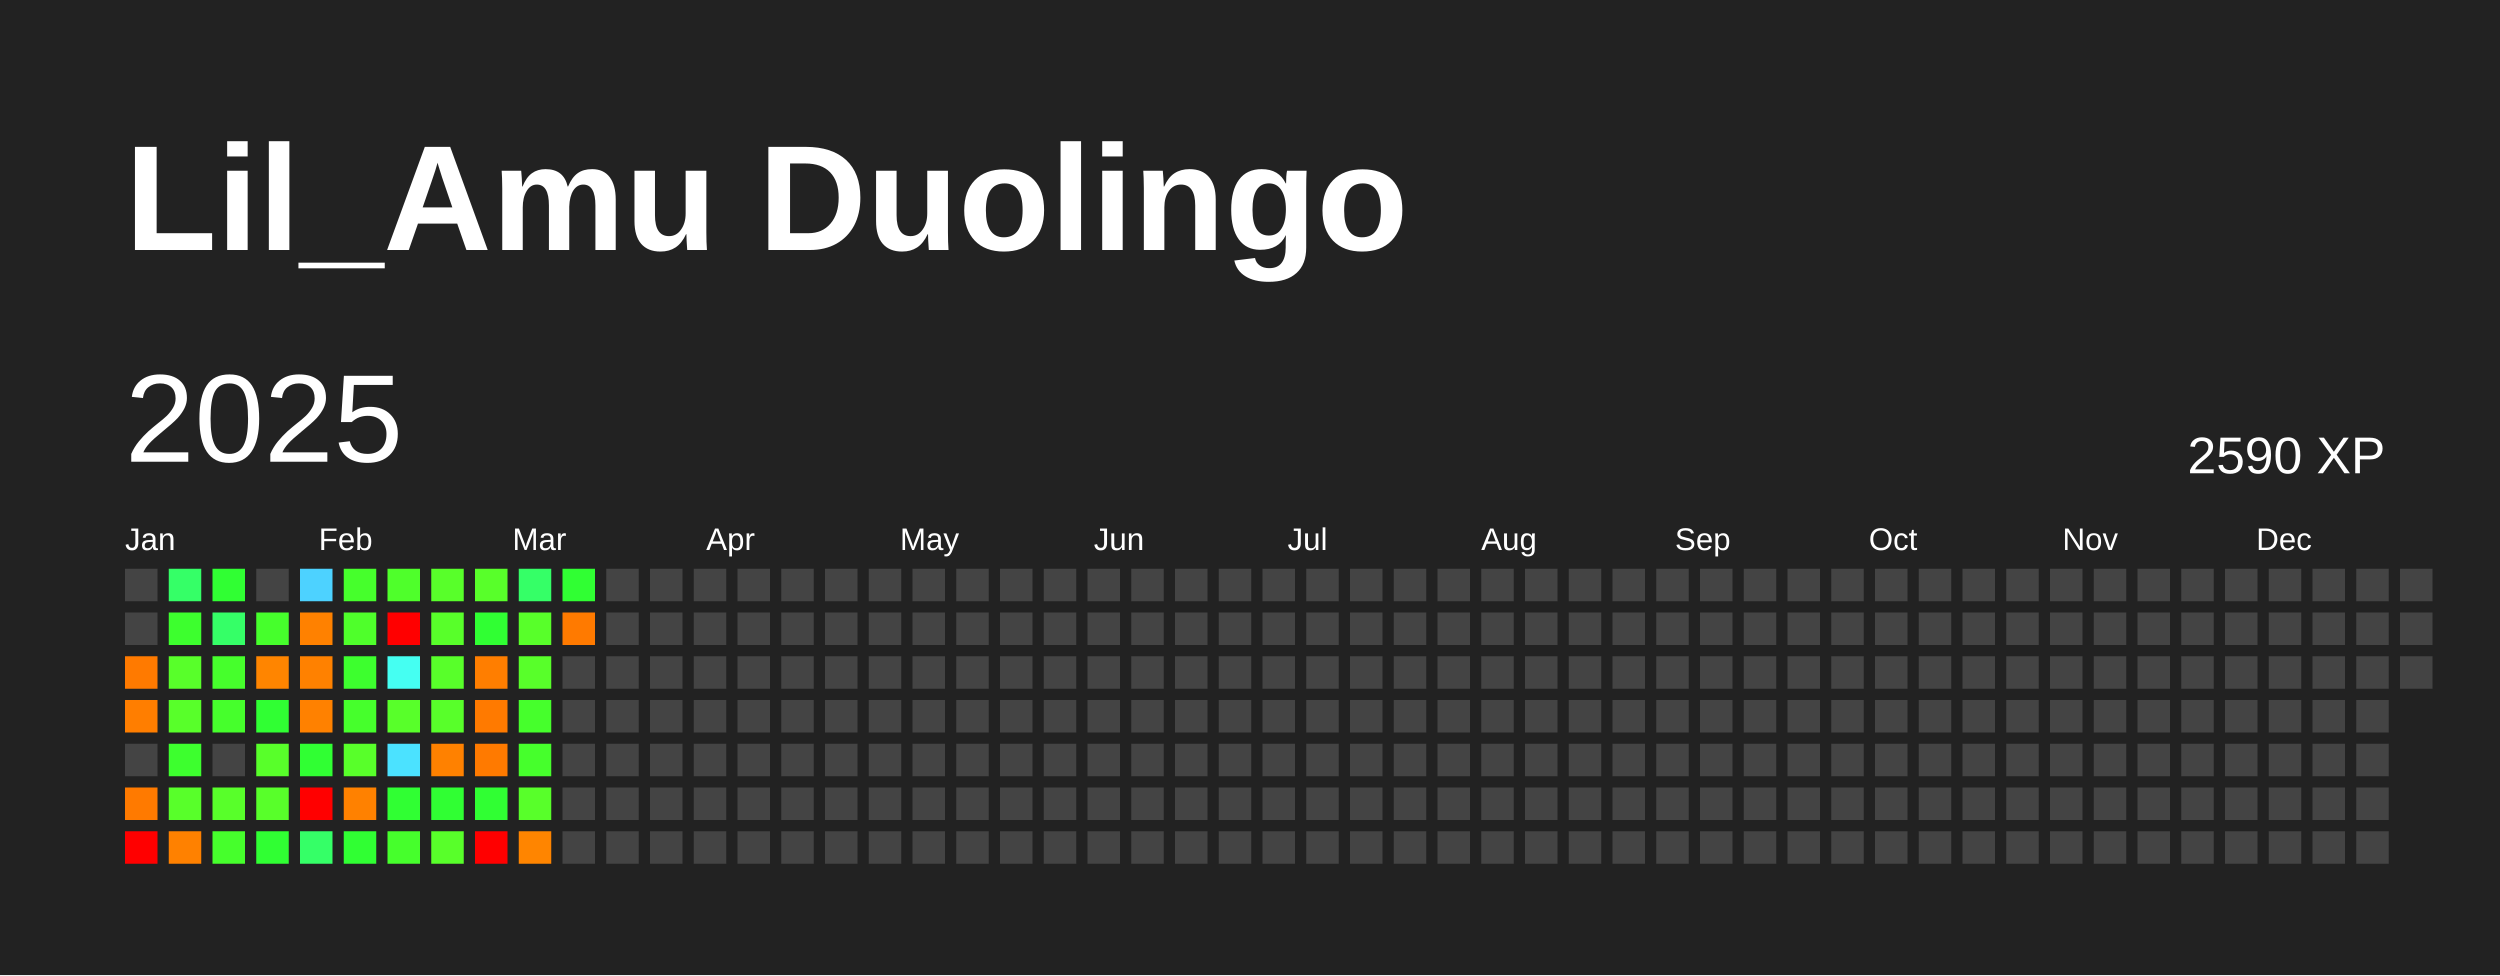
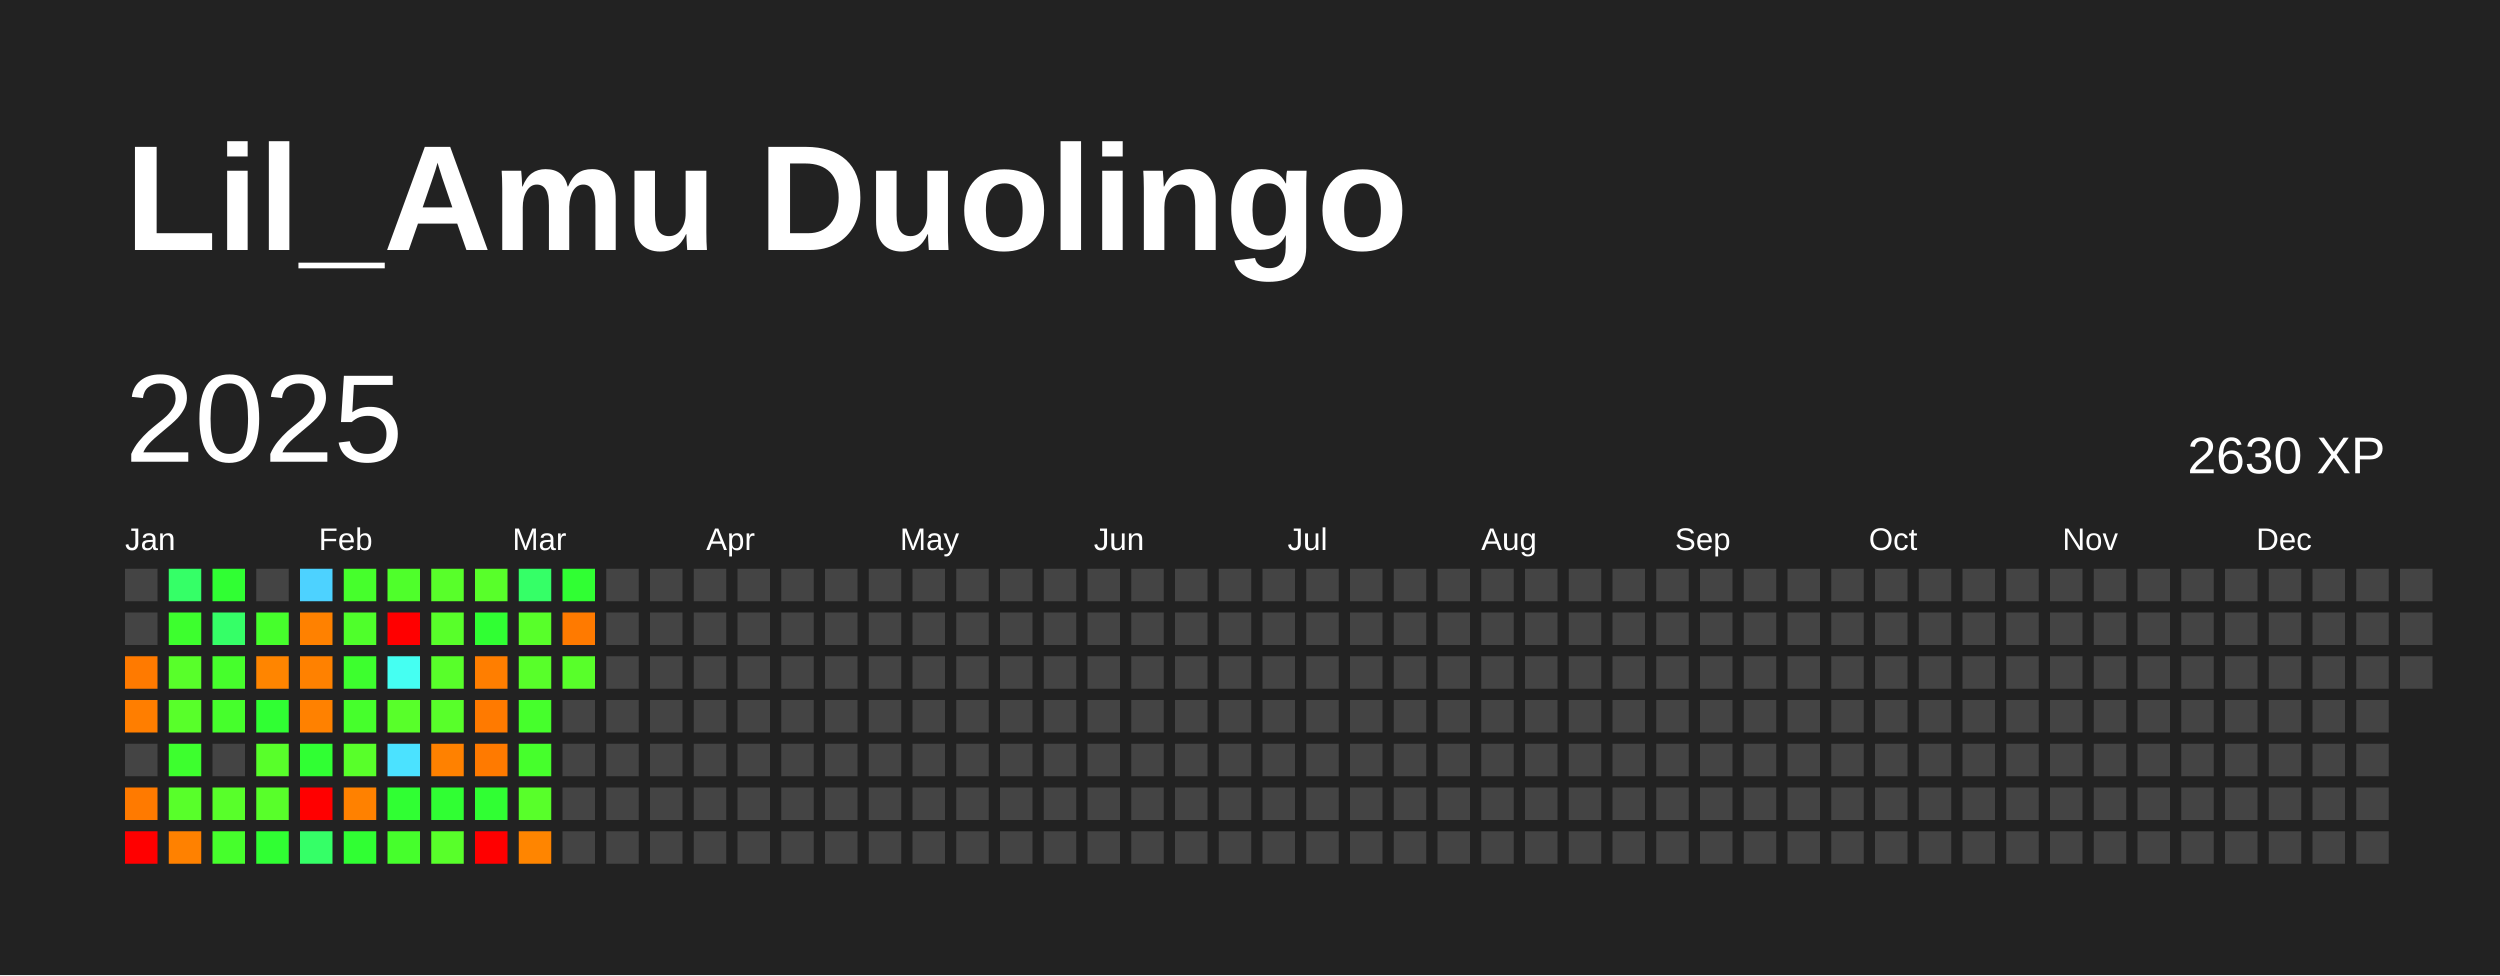
<svg xmlns="http://www.w3.org/2000/svg" baseProfile="full" height="78mm" version="1.1" viewBox="0,0,200,78" width="200mm">
  <defs />
  <rect fill="#222222" height="78" width="200" x="0" y="0" />
  <text fill="#FFFFFF" style="font-size:12px; font-family:Arial; font-weight:bold;" x="10" y="20">Lil_Amu Duolingo</text>
  <text dominant-baseline="hanging" fill="#FFFFFF" style="font-size:10.0px; font-family:Arial;" x="10" y="30">2025</text>
-   <text dominant-baseline="hanging" fill="#FFFFFF" style="font-size:4.125px; font-family:Arial;" x="175" y="35">2590 XP</text>
+   <text dominant-baseline="hanging" fill="#FFFFFF" style="font-size:4.125px; font-family:Arial;" x="175" y="35">2630 XP</text>
  <text fill="#FFFFFF" style="font-size:2.5px; font-family:Arial" x="10.0" y="44">Jan</text>
  <text fill="#FFFFFF" style="font-size:2.5px; font-family:Arial" x="25.5" y="44">Feb</text>
  <text fill="#FFFFFF" style="font-size:2.5px; font-family:Arial" x="41.0" y="44">Mar</text>
  <text fill="#FFFFFF" style="font-size:2.5px; font-family:Arial" x="56.5" y="44">Apr</text>
  <text fill="#FFFFFF" style="font-size:2.5px; font-family:Arial" x="72.0" y="44">May</text>
  <text fill="#FFFFFF" style="font-size:2.5px; font-family:Arial" x="87.5" y="44">Jun</text>
  <text fill="#FFFFFF" style="font-size:2.5px; font-family:Arial" x="103.0" y="44">Jul</text>
  <text fill="#FFFFFF" style="font-size:2.5px; font-family:Arial" x="118.5" y="44">Aug</text>
  <text fill="#FFFFFF" style="font-size:2.5px; font-family:Arial" x="134.0" y="44">Sep</text>
  <text fill="#FFFFFF" style="font-size:2.5px; font-family:Arial" x="149.5" y="44">Oct</text>
  <text fill="#FFFFFF" style="font-size:2.5px; font-family:Arial" x="165.0" y="44">Nov</text>
  <text fill="#FFFFFF" style="font-size:2.5px; font-family:Arial" x="180.5" y="44">Dec</text>
  <rect fill="#444444" height="2.6" width="2.6" x="10.0" y="45.5" />
  <rect fill="#444444" height="2.6" width="2.6" x="10.0" y="49.0" />
  <rect fill="#ff7a00" height="2.6" width="2.6" x="10.0" y="52.5" />
  <rect fill="#ff7e00" height="2.6" width="2.6" x="10.0" y="56.0" />
  <rect fill="#444444" height="2.6" width="2.6" x="10.0" y="59.5" />
  <rect fill="#ff7a00" height="2.6" width="2.6" x="10.0" y="63.0" />
  <rect fill="red" height="2.6" width="2.6" x="10.0" y="66.5" />
  <rect fill="#35ff67" height="2.6" width="2.6" x="13.5" y="45.5" />
  <rect fill="#3dff2e" height="2.6" width="2.6" x="13.5" y="49.0" />
  <rect fill="#58ff2a" height="2.6" width="2.6" x="13.5" y="52.5" />
  <rect fill="#58ff2a" height="2.6" width="2.6" x="13.5" y="56.0" />
  <rect fill="#3dff2e" height="2.6" width="2.6" x="13.5" y="59.5" />
  <rect fill="#58ff2a" height="2.6" width="2.6" x="13.5" y="63.0" />
  <rect fill="#ff8100" height="2.6" width="2.6" x="13.5" y="66.5" />
  <rect fill="#30ff33" height="2.6" width="2.6" x="17.0" y="45.5" />
  <rect fill="#35ff67" height="2.6" width="2.6" x="17.0" y="49.0" />
  <rect fill="#46ff2c" height="2.6" width="2.6" x="17.0" y="52.5" />
  <rect fill="#46ff2c" height="2.6" width="2.6" x="17.0" y="56.0" />
  <rect fill="#444444" height="2.6" width="2.6" x="17.0" y="59.5" />
  <rect fill="#58ff2a" height="2.6" width="2.6" x="17.0" y="63.0" />
  <rect fill="#46ff2c" height="2.6" width="2.6" x="17.0" y="66.5" />
  <rect fill="#444444" height="2.6" width="2.6" x="20.5" y="45.5" />
  <rect fill="#46ff2c" height="2.6" width="2.6" x="20.5" y="49.0" />
  <rect fill="#ff8500" height="2.6" width="2.6" x="20.5" y="52.5" />
  <rect fill="#30ff33" height="2.6" width="2.6" x="20.5" y="56.0" />
  <rect fill="#58ff2a" height="2.6" width="2.6" x="20.5" y="59.5" />
  <rect fill="#58ff2a" height="2.6" width="2.6" x="20.5" y="63.0" />
  <rect fill="#30ff33" height="2.6" width="2.6" x="20.5" y="66.5" />
  <rect fill="#4dd2ff" height="2.6" width="2.6" x="24.0" y="45.5" />
  <rect fill="#ff8100" height="2.6" width="2.6" x="24.0" y="49.0" />
  <rect fill="#ff8100" height="2.6" width="2.6" x="24.0" y="52.5" />
  <rect fill="#ff8100" height="2.6" width="2.6" x="24.0" y="56.0" />
  <rect fill="#30ff33" height="2.6" width="2.6" x="24.0" y="59.5" />
  <rect fill="red" height="2.6" width="2.6" x="24.0" y="63.0" />
  <rect fill="#35ff67" height="2.6" width="2.6" x="24.0" y="66.5" />
  <rect fill="#46ff2c" height="2.6" width="2.6" x="27.5" y="45.5" />
  <rect fill="#4fff2b" height="2.6" width="2.6" x="27.5" y="49.0" />
  <rect fill="#3dff2e" height="2.6" width="2.6" x="27.5" y="52.5" />
  <rect fill="#46ff2c" height="2.6" width="2.6" x="27.5" y="56.0" />
  <rect fill="#58ff2a" height="2.6" width="2.6" x="27.5" y="59.5" />
  <rect fill="#ff8100" height="2.6" width="2.6" x="27.5" y="63.0" />
  <rect fill="#30ff33" height="2.6" width="2.6" x="27.5" y="66.5" />
  <rect fill="#4fff2b" height="2.6" width="2.6" x="31.0" y="45.5" />
  <rect fill="red" height="2.6" width="2.6" x="31.0" y="49.0" />
  <rect fill="#45fff2" height="2.6" width="2.6" x="31.0" y="52.5" />
  <rect fill="#58ff2a" height="2.6" width="2.6" x="31.0" y="56.0" />
  <rect fill="#4be2ff" height="2.6" width="2.6" x="31.0" y="59.5" />
  <rect fill="#30ff33" height="2.6" width="2.6" x="31.0" y="63.0" />
  <rect fill="#46ff2c" height="2.6" width="2.6" x="31.0" y="66.5" />
  <rect fill="#58ff2a" height="2.6" width="2.6" x="34.5" y="45.5" />
  <rect fill="#58ff2a" height="2.6" width="2.6" x="34.5" y="49.0" />
  <rect fill="#58ff2a" height="2.6" width="2.6" x="34.5" y="52.5" />
  <rect fill="#58ff2a" height="2.6" width="2.6" x="34.5" y="56.0" />
  <rect fill="#ff8100" height="2.6" width="2.6" x="34.5" y="59.5" />
  <rect fill="#30ff33" height="2.6" width="2.6" x="34.5" y="63.0" />
  <rect fill="#58ff2a" height="2.6" width="2.6" x="34.5" y="66.5" />
  <rect fill="#58ff2a" height="2.6" width="2.6" x="38.0" y="45.5" />
  <rect fill="#30ff33" height="2.6" width="2.6" x="38.0" y="49.0" />
  <rect fill="#ff7e00" height="2.6" width="2.6" x="38.0" y="52.5" />
  <rect fill="#ff7a00" height="2.6" width="2.6" x="38.0" y="56.0" />
  <rect fill="#ff7a00" height="2.6" width="2.6" x="38.0" y="59.5" />
  <rect fill="#30ff33" height="2.6" width="2.6" x="38.0" y="63.0" />
  <rect fill="red" height="2.6" width="2.6" x="38.0" y="66.5" />
  <rect fill="#35ff67" height="2.6" width="2.6" x="41.5" y="45.5" />
  <rect fill="#58ff2a" height="2.6" width="2.6" x="41.5" y="49.0" />
  <rect fill="#58ff2a" height="2.6" width="2.6" x="41.5" y="52.5" />
  <rect fill="#46ff2c" height="2.6" width="2.6" x="41.5" y="56.0" />
  <rect fill="#46ff2c" height="2.6" width="2.6" x="41.5" y="59.5" />
  <rect fill="#58ff2a" height="2.6" width="2.6" x="41.5" y="63.0" />
  <rect fill="#ff8500" height="2.6" width="2.6" x="41.5" y="66.5" />
  <rect fill="#30ff33" height="2.6" width="2.6" x="45.0" y="45.5" />
  <rect fill="#ff7a00" height="2.6" width="2.6" x="45.0" y="49.0" />
-   <rect fill="#444444" height="2.6" width="2.6" x="45.0" y="52.5" />
+   <rect fill="#58ff2a" height="2.6" width="2.6" x="45.0" y="52.5" />
  <rect fill="#444444" height="2.6" width="2.6" x="45.0" y="56.0" />
  <rect fill="#444444" height="2.6" width="2.6" x="45.0" y="59.5" />
  <rect fill="#444444" height="2.6" width="2.6" x="45.0" y="63.0" />
  <rect fill="#444444" height="2.6" width="2.6" x="45.0" y="66.5" />
  <rect fill="#444444" height="2.6" width="2.6" x="48.5" y="45.5" />
  <rect fill="#444444" height="2.6" width="2.6" x="48.5" y="49.0" />
  <rect fill="#444444" height="2.6" width="2.6" x="48.5" y="52.5" />
  <rect fill="#444444" height="2.6" width="2.6" x="48.5" y="56.0" />
  <rect fill="#444444" height="2.6" width="2.6" x="48.5" y="59.5" />
  <rect fill="#444444" height="2.6" width="2.6" x="48.5" y="63.0" />
  <rect fill="#444444" height="2.6" width="2.6" x="48.5" y="66.5" />
  <rect fill="#444444" height="2.6" width="2.6" x="52.0" y="45.5" />
  <rect fill="#444444" height="2.6" width="2.6" x="52.0" y="49.0" />
  <rect fill="#444444" height="2.6" width="2.6" x="52.0" y="52.5" />
  <rect fill="#444444" height="2.6" width="2.6" x="52.0" y="56.0" />
  <rect fill="#444444" height="2.6" width="2.6" x="52.0" y="59.5" />
  <rect fill="#444444" height="2.6" width="2.6" x="52.0" y="63.0" />
  <rect fill="#444444" height="2.6" width="2.6" x="52.0" y="66.5" />
  <rect fill="#444444" height="2.6" width="2.6" x="55.5" y="45.5" />
  <rect fill="#444444" height="2.6" width="2.6" x="55.5" y="49.0" />
  <rect fill="#444444" height="2.6" width="2.6" x="55.5" y="52.5" />
  <rect fill="#444444" height="2.6" width="2.6" x="55.5" y="56.0" />
  <rect fill="#444444" height="2.6" width="2.6" x="55.5" y="59.5" />
  <rect fill="#444444" height="2.6" width="2.6" x="55.5" y="63.0" />
  <rect fill="#444444" height="2.6" width="2.6" x="55.5" y="66.5" />
  <rect fill="#444444" height="2.6" width="2.6" x="59.0" y="45.5" />
  <rect fill="#444444" height="2.6" width="2.6" x="59.0" y="49.0" />
  <rect fill="#444444" height="2.6" width="2.6" x="59.0" y="52.5" />
  <rect fill="#444444" height="2.6" width="2.6" x="59.0" y="56.0" />
  <rect fill="#444444" height="2.6" width="2.6" x="59.0" y="59.5" />
  <rect fill="#444444" height="2.6" width="2.6" x="59.0" y="63.0" />
  <rect fill="#444444" height="2.6" width="2.6" x="59.0" y="66.5" />
  <rect fill="#444444" height="2.6" width="2.6" x="62.5" y="45.5" />
  <rect fill="#444444" height="2.6" width="2.6" x="62.5" y="49.0" />
  <rect fill="#444444" height="2.6" width="2.6" x="62.5" y="52.5" />
  <rect fill="#444444" height="2.6" width="2.6" x="62.5" y="56.0" />
  <rect fill="#444444" height="2.6" width="2.6" x="62.5" y="59.5" />
  <rect fill="#444444" height="2.6" width="2.6" x="62.5" y="63.0" />
  <rect fill="#444444" height="2.6" width="2.6" x="62.5" y="66.5" />
  <rect fill="#444444" height="2.6" width="2.6" x="66.0" y="45.5" />
  <rect fill="#444444" height="2.6" width="2.6" x="66.0" y="49.0" />
  <rect fill="#444444" height="2.6" width="2.6" x="66.0" y="52.5" />
  <rect fill="#444444" height="2.6" width="2.6" x="66.0" y="56.0" />
  <rect fill="#444444" height="2.6" width="2.6" x="66.0" y="59.5" />
  <rect fill="#444444" height="2.6" width="2.6" x="66.0" y="63.0" />
  <rect fill="#444444" height="2.6" width="2.6" x="66.0" y="66.5" />
  <rect fill="#444444" height="2.6" width="2.6" x="69.5" y="45.5" />
  <rect fill="#444444" height="2.6" width="2.6" x="69.5" y="49.0" />
  <rect fill="#444444" height="2.6" width="2.6" x="69.5" y="52.5" />
  <rect fill="#444444" height="2.6" width="2.6" x="69.5" y="56.0" />
  <rect fill="#444444" height="2.6" width="2.6" x="69.5" y="59.5" />
  <rect fill="#444444" height="2.6" width="2.6" x="69.5" y="63.0" />
  <rect fill="#444444" height="2.6" width="2.6" x="69.5" y="66.5" />
  <rect fill="#444444" height="2.6" width="2.6" x="73.0" y="45.5" />
  <rect fill="#444444" height="2.6" width="2.6" x="73.0" y="49.0" />
  <rect fill="#444444" height="2.6" width="2.6" x="73.0" y="52.5" />
  <rect fill="#444444" height="2.6" width="2.6" x="73.0" y="56.0" />
  <rect fill="#444444" height="2.6" width="2.6" x="73.0" y="59.5" />
  <rect fill="#444444" height="2.6" width="2.6" x="73.0" y="63.0" />
  <rect fill="#444444" height="2.6" width="2.6" x="73.0" y="66.5" />
  <rect fill="#444444" height="2.6" width="2.6" x="76.5" y="45.5" />
  <rect fill="#444444" height="2.6" width="2.6" x="76.5" y="49.0" />
  <rect fill="#444444" height="2.6" width="2.6" x="76.5" y="52.5" />
  <rect fill="#444444" height="2.6" width="2.6" x="76.5" y="56.0" />
  <rect fill="#444444" height="2.6" width="2.6" x="76.5" y="59.5" />
  <rect fill="#444444" height="2.6" width="2.6" x="76.5" y="63.0" />
  <rect fill="#444444" height="2.6" width="2.6" x="76.5" y="66.5" />
  <rect fill="#444444" height="2.6" width="2.6" x="80.0" y="45.5" />
  <rect fill="#444444" height="2.6" width="2.6" x="80.0" y="49.0" />
  <rect fill="#444444" height="2.6" width="2.6" x="80.0" y="52.5" />
  <rect fill="#444444" height="2.6" width="2.6" x="80.0" y="56.0" />
  <rect fill="#444444" height="2.6" width="2.6" x="80.0" y="59.5" />
  <rect fill="#444444" height="2.6" width="2.6" x="80.0" y="63.0" />
  <rect fill="#444444" height="2.6" width="2.6" x="80.0" y="66.5" />
  <rect fill="#444444" height="2.6" width="2.6" x="83.5" y="45.5" />
  <rect fill="#444444" height="2.6" width="2.6" x="83.5" y="49.0" />
  <rect fill="#444444" height="2.6" width="2.6" x="83.5" y="52.5" />
  <rect fill="#444444" height="2.6" width="2.6" x="83.5" y="56.0" />
  <rect fill="#444444" height="2.6" width="2.6" x="83.5" y="59.5" />
  <rect fill="#444444" height="2.6" width="2.6" x="83.5" y="63.0" />
  <rect fill="#444444" height="2.6" width="2.6" x="83.5" y="66.5" />
  <rect fill="#444444" height="2.6" width="2.6" x="87.0" y="45.5" />
  <rect fill="#444444" height="2.6" width="2.6" x="87.0" y="49.0" />
  <rect fill="#444444" height="2.6" width="2.6" x="87.0" y="52.5" />
  <rect fill="#444444" height="2.6" width="2.6" x="87.0" y="56.0" />
  <rect fill="#444444" height="2.6" width="2.6" x="87.0" y="59.5" />
  <rect fill="#444444" height="2.6" width="2.6" x="87.0" y="63.0" />
  <rect fill="#444444" height="2.6" width="2.6" x="87.0" y="66.5" />
  <rect fill="#444444" height="2.6" width="2.6" x="90.5" y="45.5" />
  <rect fill="#444444" height="2.6" width="2.6" x="90.5" y="49.0" />
  <rect fill="#444444" height="2.6" width="2.6" x="90.5" y="52.5" />
  <rect fill="#444444" height="2.6" width="2.6" x="90.5" y="56.0" />
  <rect fill="#444444" height="2.6" width="2.6" x="90.5" y="59.5" />
  <rect fill="#444444" height="2.6" width="2.6" x="90.5" y="63.0" />
  <rect fill="#444444" height="2.6" width="2.6" x="90.5" y="66.5" />
  <rect fill="#444444" height="2.6" width="2.6" x="94.0" y="45.5" />
  <rect fill="#444444" height="2.6" width="2.6" x="94.0" y="49.0" />
  <rect fill="#444444" height="2.6" width="2.6" x="94.0" y="52.5" />
  <rect fill="#444444" height="2.6" width="2.6" x="94.0" y="56.0" />
  <rect fill="#444444" height="2.6" width="2.6" x="94.0" y="59.5" />
  <rect fill="#444444" height="2.6" width="2.6" x="94.0" y="63.0" />
  <rect fill="#444444" height="2.6" width="2.6" x="94.0" y="66.5" />
  <rect fill="#444444" height="2.6" width="2.6" x="97.5" y="45.5" />
  <rect fill="#444444" height="2.6" width="2.6" x="97.5" y="49.0" />
  <rect fill="#444444" height="2.6" width="2.6" x="97.5" y="52.5" />
  <rect fill="#444444" height="2.6" width="2.6" x="97.5" y="56.0" />
  <rect fill="#444444" height="2.6" width="2.6" x="97.5" y="59.5" />
  <rect fill="#444444" height="2.6" width="2.6" x="97.5" y="63.0" />
  <rect fill="#444444" height="2.6" width="2.6" x="97.5" y="66.5" />
  <rect fill="#444444" height="2.6" width="2.6" x="101.0" y="45.5" />
  <rect fill="#444444" height="2.6" width="2.6" x="101.0" y="49.0" />
  <rect fill="#444444" height="2.6" width="2.6" x="101.0" y="52.5" />
  <rect fill="#444444" height="2.6" width="2.6" x="101.0" y="56.0" />
  <rect fill="#444444" height="2.6" width="2.6" x="101.0" y="59.5" />
  <rect fill="#444444" height="2.6" width="2.6" x="101.0" y="63.0" />
  <rect fill="#444444" height="2.6" width="2.6" x="101.0" y="66.5" />
  <rect fill="#444444" height="2.6" width="2.6" x="104.5" y="45.5" />
  <rect fill="#444444" height="2.6" width="2.6" x="104.5" y="49.0" />
  <rect fill="#444444" height="2.6" width="2.6" x="104.5" y="52.5" />
  <rect fill="#444444" height="2.6" width="2.6" x="104.5" y="56.0" />
  <rect fill="#444444" height="2.6" width="2.6" x="104.5" y="59.5" />
  <rect fill="#444444" height="2.6" width="2.6" x="104.5" y="63.0" />
  <rect fill="#444444" height="2.6" width="2.6" x="104.5" y="66.5" />
  <rect fill="#444444" height="2.6" width="2.6" x="108.0" y="45.5" />
  <rect fill="#444444" height="2.6" width="2.6" x="108.0" y="49.0" />
  <rect fill="#444444" height="2.6" width="2.6" x="108.0" y="52.5" />
  <rect fill="#444444" height="2.6" width="2.6" x="108.0" y="56.0" />
  <rect fill="#444444" height="2.6" width="2.6" x="108.0" y="59.5" />
  <rect fill="#444444" height="2.6" width="2.6" x="108.0" y="63.0" />
  <rect fill="#444444" height="2.6" width="2.6" x="108.0" y="66.5" />
  <rect fill="#444444" height="2.6" width="2.6" x="111.5" y="45.5" />
  <rect fill="#444444" height="2.6" width="2.6" x="111.5" y="49.0" />
  <rect fill="#444444" height="2.6" width="2.6" x="111.5" y="52.5" />
  <rect fill="#444444" height="2.6" width="2.6" x="111.5" y="56.0" />
  <rect fill="#444444" height="2.6" width="2.6" x="111.5" y="59.5" />
  <rect fill="#444444" height="2.6" width="2.6" x="111.5" y="63.0" />
  <rect fill="#444444" height="2.6" width="2.6" x="111.5" y="66.5" />
  <rect fill="#444444" height="2.6" width="2.6" x="115.0" y="45.5" />
  <rect fill="#444444" height="2.6" width="2.6" x="115.0" y="49.0" />
  <rect fill="#444444" height="2.6" width="2.6" x="115.0" y="52.5" />
  <rect fill="#444444" height="2.6" width="2.6" x="115.0" y="56.0" />
  <rect fill="#444444" height="2.6" width="2.6" x="115.0" y="59.5" />
  <rect fill="#444444" height="2.6" width="2.6" x="115.0" y="63.0" />
  <rect fill="#444444" height="2.6" width="2.6" x="115.0" y="66.5" />
  <rect fill="#444444" height="2.6" width="2.6" x="118.5" y="45.5" />
  <rect fill="#444444" height="2.6" width="2.6" x="118.5" y="49.0" />
  <rect fill="#444444" height="2.6" width="2.6" x="118.5" y="52.5" />
  <rect fill="#444444" height="2.6" width="2.6" x="118.5" y="56.0" />
  <rect fill="#444444" height="2.6" width="2.6" x="118.5" y="59.5" />
  <rect fill="#444444" height="2.6" width="2.6" x="118.5" y="63.0" />
  <rect fill="#444444" height="2.6" width="2.6" x="118.5" y="66.5" />
  <rect fill="#444444" height="2.6" width="2.6" x="122.0" y="45.5" />
  <rect fill="#444444" height="2.6" width="2.6" x="122.0" y="49.0" />
  <rect fill="#444444" height="2.6" width="2.6" x="122.0" y="52.5" />
  <rect fill="#444444" height="2.6" width="2.6" x="122.0" y="56.0" />
  <rect fill="#444444" height="2.6" width="2.6" x="122.0" y="59.5" />
  <rect fill="#444444" height="2.6" width="2.6" x="122.0" y="63.0" />
  <rect fill="#444444" height="2.6" width="2.6" x="122.0" y="66.5" />
  <rect fill="#444444" height="2.6" width="2.6" x="125.5" y="45.5" />
  <rect fill="#444444" height="2.6" width="2.6" x="125.5" y="49.0" />
  <rect fill="#444444" height="2.6" width="2.6" x="125.5" y="52.5" />
  <rect fill="#444444" height="2.6" width="2.6" x="125.5" y="56.0" />
  <rect fill="#444444" height="2.6" width="2.6" x="125.5" y="59.5" />
  <rect fill="#444444" height="2.6" width="2.6" x="125.5" y="63.0" />
  <rect fill="#444444" height="2.6" width="2.6" x="125.5" y="66.5" />
  <rect fill="#444444" height="2.6" width="2.6" x="129.0" y="45.5" />
  <rect fill="#444444" height="2.6" width="2.6" x="129.0" y="49.0" />
  <rect fill="#444444" height="2.6" width="2.6" x="129.0" y="52.5" />
  <rect fill="#444444" height="2.6" width="2.6" x="129.0" y="56.0" />
  <rect fill="#444444" height="2.6" width="2.6" x="129.0" y="59.5" />
  <rect fill="#444444" height="2.6" width="2.6" x="129.0" y="63.0" />
  <rect fill="#444444" height="2.6" width="2.6" x="129.0" y="66.5" />
  <rect fill="#444444" height="2.6" width="2.6" x="132.5" y="45.5" />
  <rect fill="#444444" height="2.6" width="2.6" x="132.5" y="49.0" />
  <rect fill="#444444" height="2.6" width="2.6" x="132.5" y="52.5" />
  <rect fill="#444444" height="2.6" width="2.6" x="132.5" y="56.0" />
  <rect fill="#444444" height="2.6" width="2.6" x="132.5" y="59.5" />
  <rect fill="#444444" height="2.6" width="2.6" x="132.5" y="63.0" />
  <rect fill="#444444" height="2.6" width="2.6" x="132.5" y="66.5" />
  <rect fill="#444444" height="2.6" width="2.6" x="136.0" y="45.5" />
  <rect fill="#444444" height="2.6" width="2.6" x="136.0" y="49.0" />
  <rect fill="#444444" height="2.6" width="2.6" x="136.0" y="52.5" />
  <rect fill="#444444" height="2.6" width="2.6" x="136.0" y="56.0" />
  <rect fill="#444444" height="2.6" width="2.6" x="136.0" y="59.5" />
  <rect fill="#444444" height="2.6" width="2.6" x="136.0" y="63.0" />
  <rect fill="#444444" height="2.6" width="2.6" x="136.0" y="66.5" />
  <rect fill="#444444" height="2.6" width="2.6" x="139.5" y="45.5" />
  <rect fill="#444444" height="2.6" width="2.6" x="139.5" y="49.0" />
  <rect fill="#444444" height="2.6" width="2.6" x="139.5" y="52.5" />
  <rect fill="#444444" height="2.6" width="2.6" x="139.5" y="56.0" />
  <rect fill="#444444" height="2.6" width="2.6" x="139.5" y="59.5" />
  <rect fill="#444444" height="2.6" width="2.6" x="139.5" y="63.0" />
  <rect fill="#444444" height="2.6" width="2.6" x="139.5" y="66.5" />
  <rect fill="#444444" height="2.6" width="2.6" x="143.0" y="45.5" />
  <rect fill="#444444" height="2.6" width="2.6" x="143.0" y="49.0" />
  <rect fill="#444444" height="2.6" width="2.6" x="143.0" y="52.5" />
  <rect fill="#444444" height="2.6" width="2.6" x="143.0" y="56.0" />
  <rect fill="#444444" height="2.6" width="2.6" x="143.0" y="59.5" />
  <rect fill="#444444" height="2.6" width="2.6" x="143.0" y="63.0" />
  <rect fill="#444444" height="2.6" width="2.6" x="143.0" y="66.5" />
  <rect fill="#444444" height="2.6" width="2.6" x="146.5" y="45.5" />
  <rect fill="#444444" height="2.6" width="2.6" x="146.5" y="49.0" />
  <rect fill="#444444" height="2.6" width="2.6" x="146.5" y="52.5" />
  <rect fill="#444444" height="2.6" width="2.6" x="146.5" y="56.0" />
  <rect fill="#444444" height="2.6" width="2.6" x="146.5" y="59.5" />
  <rect fill="#444444" height="2.6" width="2.6" x="146.5" y="63.0" />
  <rect fill="#444444" height="2.6" width="2.6" x="146.5" y="66.5" />
  <rect fill="#444444" height="2.6" width="2.6" x="150.0" y="45.5" />
  <rect fill="#444444" height="2.6" width="2.6" x="150.0" y="49.0" />
  <rect fill="#444444" height="2.6" width="2.6" x="150.0" y="52.5" />
  <rect fill="#444444" height="2.6" width="2.6" x="150.0" y="56.0" />
  <rect fill="#444444" height="2.6" width="2.6" x="150.0" y="59.5" />
  <rect fill="#444444" height="2.6" width="2.6" x="150.0" y="63.0" />
  <rect fill="#444444" height="2.6" width="2.6" x="150.0" y="66.5" />
  <rect fill="#444444" height="2.6" width="2.6" x="153.5" y="45.5" />
  <rect fill="#444444" height="2.6" width="2.6" x="153.5" y="49.0" />
  <rect fill="#444444" height="2.6" width="2.6" x="153.5" y="52.5" />
  <rect fill="#444444" height="2.6" width="2.6" x="153.5" y="56.0" />
  <rect fill="#444444" height="2.6" width="2.6" x="153.5" y="59.5" />
  <rect fill="#444444" height="2.6" width="2.6" x="153.5" y="63.0" />
  <rect fill="#444444" height="2.6" width="2.6" x="153.5" y="66.5" />
  <rect fill="#444444" height="2.6" width="2.6" x="157.0" y="45.5" />
  <rect fill="#444444" height="2.6" width="2.6" x="157.0" y="49.0" />
  <rect fill="#444444" height="2.6" width="2.6" x="157.0" y="52.5" />
  <rect fill="#444444" height="2.6" width="2.6" x="157.0" y="56.0" />
  <rect fill="#444444" height="2.6" width="2.6" x="157.0" y="59.5" />
  <rect fill="#444444" height="2.6" width="2.6" x="157.0" y="63.0" />
  <rect fill="#444444" height="2.6" width="2.6" x="157.0" y="66.5" />
  <rect fill="#444444" height="2.6" width="2.6" x="160.5" y="45.5" />
  <rect fill="#444444" height="2.6" width="2.6" x="160.5" y="49.0" />
  <rect fill="#444444" height="2.6" width="2.6" x="160.5" y="52.5" />
  <rect fill="#444444" height="2.6" width="2.6" x="160.5" y="56.0" />
  <rect fill="#444444" height="2.6" width="2.6" x="160.5" y="59.5" />
  <rect fill="#444444" height="2.6" width="2.6" x="160.5" y="63.0" />
  <rect fill="#444444" height="2.6" width="2.6" x="160.5" y="66.5" />
  <rect fill="#444444" height="2.6" width="2.6" x="164.0" y="45.5" />
  <rect fill="#444444" height="2.6" width="2.6" x="164.0" y="49.0" />
  <rect fill="#444444" height="2.6" width="2.6" x="164.0" y="52.5" />
  <rect fill="#444444" height="2.6" width="2.6" x="164.0" y="56.0" />
  <rect fill="#444444" height="2.6" width="2.6" x="164.0" y="59.5" />
  <rect fill="#444444" height="2.6" width="2.6" x="164.0" y="63.0" />
  <rect fill="#444444" height="2.6" width="2.6" x="164.0" y="66.5" />
  <rect fill="#444444" height="2.6" width="2.6" x="167.5" y="45.5" />
  <rect fill="#444444" height="2.6" width="2.6" x="167.5" y="49.0" />
  <rect fill="#444444" height="2.6" width="2.6" x="167.5" y="52.5" />
  <rect fill="#444444" height="2.6" width="2.6" x="167.5" y="56.0" />
  <rect fill="#444444" height="2.6" width="2.6" x="167.5" y="59.5" />
  <rect fill="#444444" height="2.6" width="2.6" x="167.5" y="63.0" />
  <rect fill="#444444" height="2.6" width="2.6" x="167.5" y="66.5" />
  <rect fill="#444444" height="2.6" width="2.6" x="171.0" y="45.5" />
  <rect fill="#444444" height="2.6" width="2.6" x="171.0" y="49.0" />
  <rect fill="#444444" height="2.6" width="2.6" x="171.0" y="52.5" />
  <rect fill="#444444" height="2.6" width="2.6" x="171.0" y="56.0" />
  <rect fill="#444444" height="2.6" width="2.6" x="171.0" y="59.5" />
  <rect fill="#444444" height="2.6" width="2.6" x="171.0" y="63.0" />
  <rect fill="#444444" height="2.6" width="2.6" x="171.0" y="66.5" />
  <rect fill="#444444" height="2.6" width="2.6" x="174.5" y="45.5" />
  <rect fill="#444444" height="2.6" width="2.6" x="174.5" y="49.0" />
  <rect fill="#444444" height="2.6" width="2.6" x="174.5" y="52.5" />
  <rect fill="#444444" height="2.6" width="2.6" x="174.5" y="56.0" />
  <rect fill="#444444" height="2.6" width="2.6" x="174.5" y="59.5" />
  <rect fill="#444444" height="2.6" width="2.6" x="174.5" y="63.0" />
  <rect fill="#444444" height="2.6" width="2.6" x="174.5" y="66.5" />
  <rect fill="#444444" height="2.6" width="2.6" x="178.0" y="45.5" />
  <rect fill="#444444" height="2.6" width="2.6" x="178.0" y="49.0" />
  <rect fill="#444444" height="2.6" width="2.6" x="178.0" y="52.5" />
  <rect fill="#444444" height="2.6" width="2.6" x="178.0" y="56.0" />
  <rect fill="#444444" height="2.6" width="2.6" x="178.0" y="59.5" />
  <rect fill="#444444" height="2.6" width="2.6" x="178.0" y="63.0" />
  <rect fill="#444444" height="2.6" width="2.6" x="178.0" y="66.5" />
  <rect fill="#444444" height="2.6" width="2.6" x="181.5" y="45.5" />
  <rect fill="#444444" height="2.6" width="2.6" x="181.5" y="49.0" />
  <rect fill="#444444" height="2.6" width="2.6" x="181.5" y="52.5" />
  <rect fill="#444444" height="2.6" width="2.6" x="181.5" y="56.0" />
  <rect fill="#444444" height="2.6" width="2.6" x="181.5" y="59.5" />
  <rect fill="#444444" height="2.6" width="2.6" x="181.5" y="63.0" />
  <rect fill="#444444" height="2.6" width="2.6" x="181.5" y="66.5" />
  <rect fill="#444444" height="2.6" width="2.6" x="185.0" y="45.5" />
  <rect fill="#444444" height="2.6" width="2.6" x="185.0" y="49.0" />
  <rect fill="#444444" height="2.6" width="2.6" x="185.0" y="52.5" />
  <rect fill="#444444" height="2.6" width="2.6" x="185.0" y="56.0" />
  <rect fill="#444444" height="2.6" width="2.6" x="185.0" y="59.5" />
  <rect fill="#444444" height="2.6" width="2.6" x="185.0" y="63.0" />
  <rect fill="#444444" height="2.6" width="2.6" x="185.0" y="66.5" />
  <rect fill="#444444" height="2.6" width="2.6" x="188.5" y="45.5" />
  <rect fill="#444444" height="2.6" width="2.6" x="188.5" y="49.0" />
  <rect fill="#444444" height="2.6" width="2.6" x="188.5" y="52.5" />
  <rect fill="#444444" height="2.6" width="2.6" x="188.5" y="56.0" />
  <rect fill="#444444" height="2.6" width="2.6" x="188.5" y="59.5" />
  <rect fill="#444444" height="2.6" width="2.6" x="188.5" y="63.0" />
  <rect fill="#444444" height="2.6" width="2.6" x="188.5" y="66.5" />
  <rect fill="#444444" height="2.6" width="2.6" x="192.0" y="45.5" />
  <rect fill="#444444" height="2.6" width="2.6" x="192.0" y="49.0" />
  <rect fill="#444444" height="2.6" width="2.6" x="192.0" y="52.5" />
</svg>
